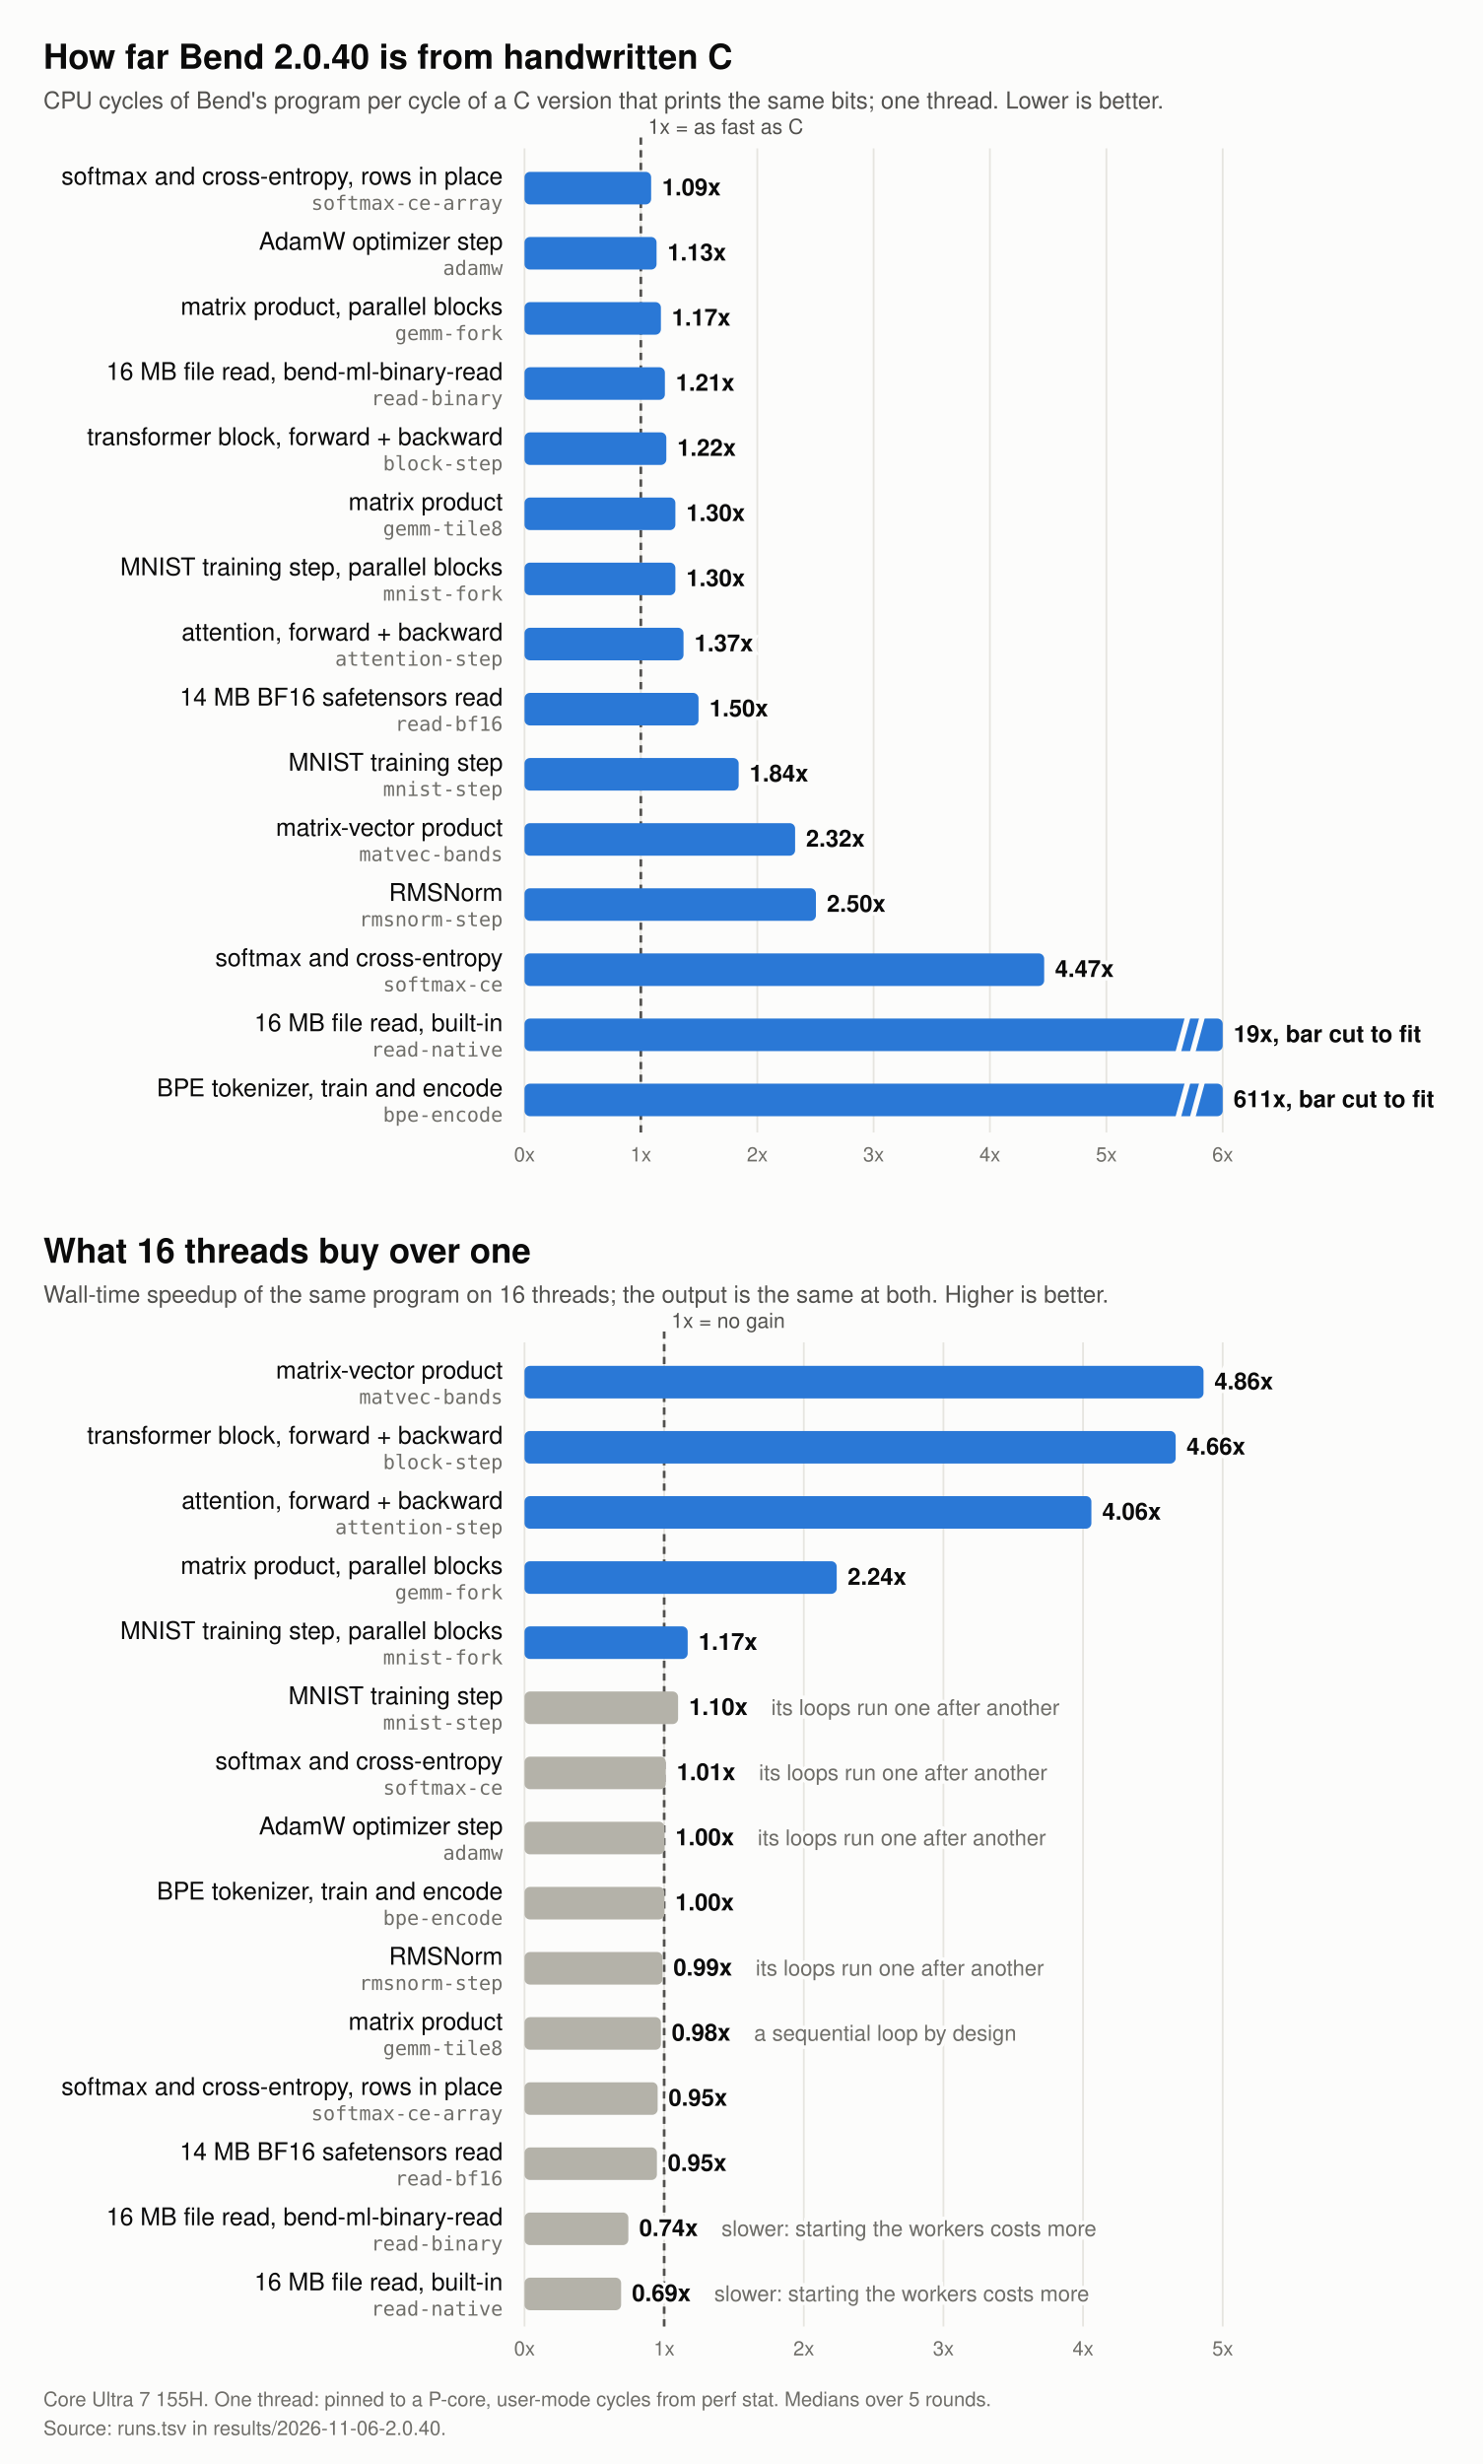
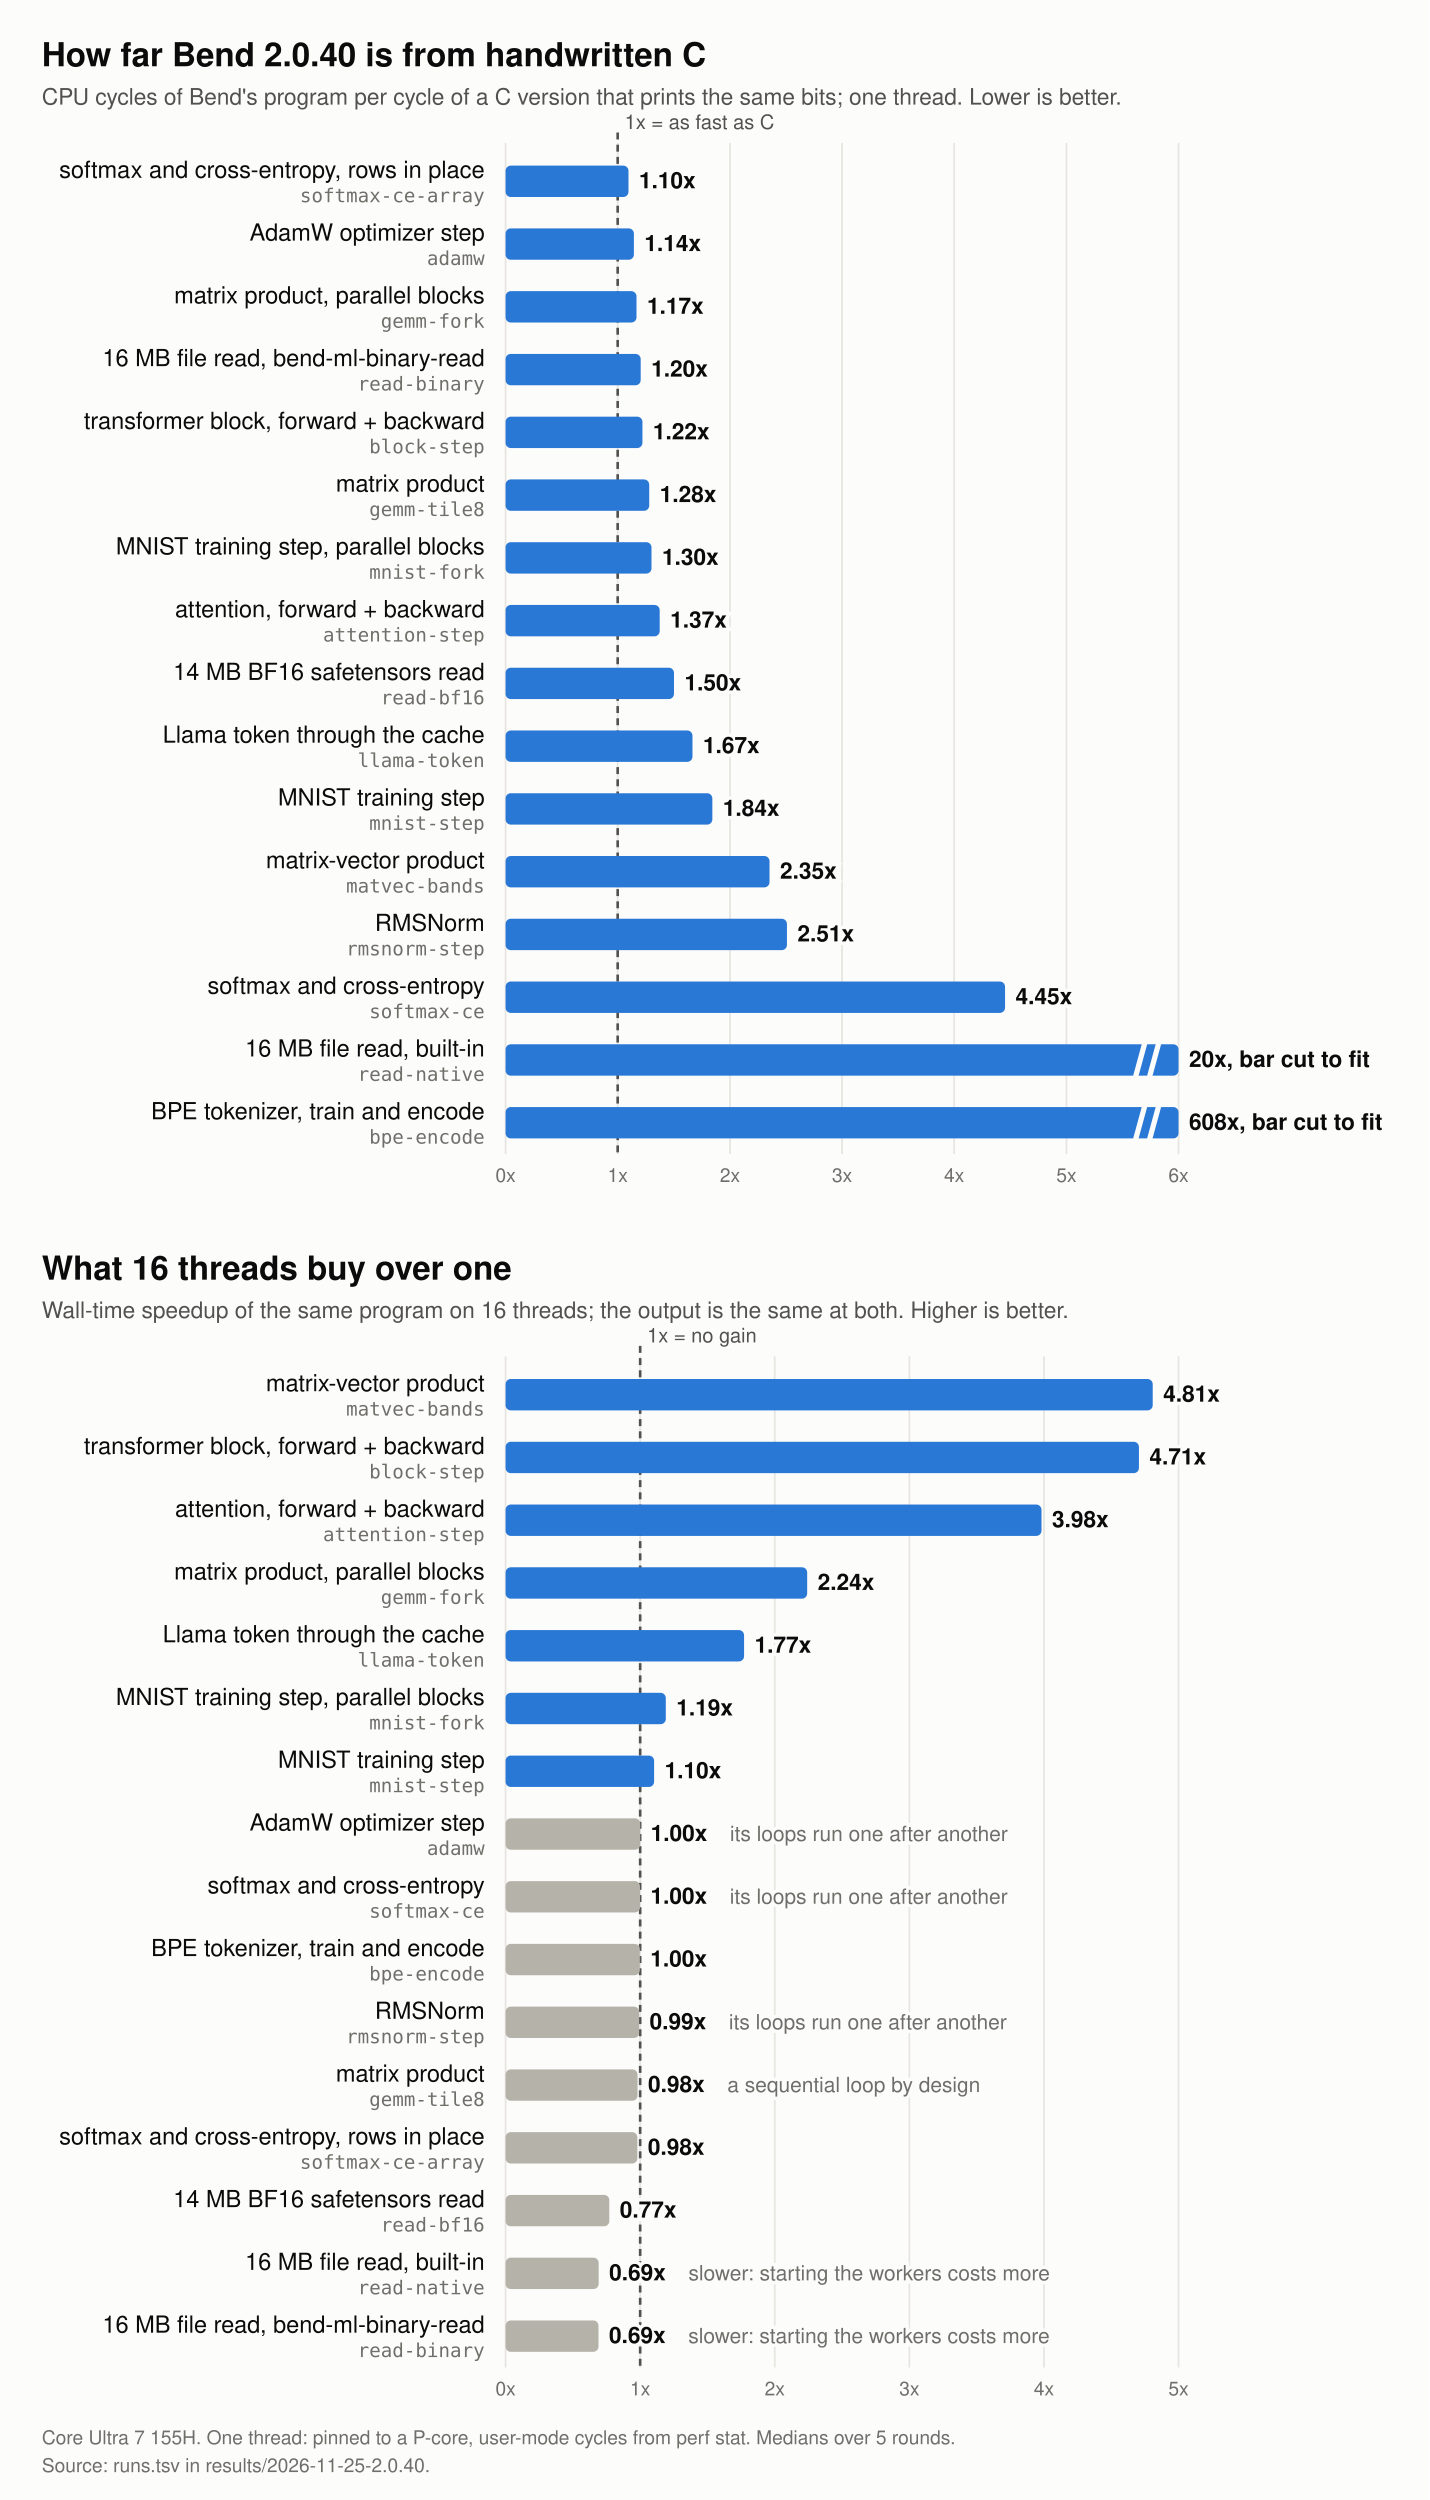
- <svg xmlns="http://www.w3.org/2000/svg" width="820" height="1362" viewBox="0 0 820 1362" role="img" aria-labelledby="t">
+ <svg xmlns="http://www.w3.org/2000/svg" width="820" height="1434" viewBox="0 0 820 1434" role="img" aria-labelledby="t">
  <style>
  svg { font-family: -apple-system, 'Segoe UI', Helvetica, Arial, sans-serif; }
  .bg { fill: #fcfcfb; }
  .title { font-size: 19px; font-weight: 600; fill: #0b0b0b; }
  .sub { font-size: 13px; fill: #52514e; }
  .label { font-size: 13.5px; fill: #0b0b0b; }
  .name { font-size: 11px; fill: #6f6e69; font-family: ui-monospace, 'SFMono-Regular', Menlo, monospace; }
  .value { font-size: 13px; font-weight: 600; fill: #0b0b0b; paint-order: stroke; stroke: #fcfcfb; stroke-width: 4px; }
  .note { font-size: 12px; fill: #6f6e69; paint-order: stroke; stroke: #fcfcfb; stroke-width: 4px; }
  .tick { font-size: 11px; fill: #6f6e69; }
  .reflabel { font-size: 11.5px; fill: #52514e; }
  .foot { font-size: 11px; fill: #6f6e69; }
  .grid { stroke: #e6e5e0; stroke-width: 1; }
  .ref { stroke: #52514e; stroke-width: 1.5; stroke-dasharray: 4 3; }
  .bar { fill: #2a78d6; }
  .flat { fill: #b4b2a9; }
  .cut { stroke: #fcfcfb; stroke-width: 3; }
  @media (prefers-color-scheme: dark) {
    .bg { fill: #1a1a19; }
    .title, .label, .value { fill: #f0efec; }
    .sub, .reflabel { fill: #c3c2b7; }
    .name, .note, .tick, .foot { fill: #9d9c94; }
    .grid { stroke: #33332f; }
    .ref { stroke: #c3c2b7; }
    .bar { fill: #3987e5; }
    .flat { fill: #6f6e69; }
    .cut, .value, .note { stroke: #1a1a19; }
  }
</style>
-   <rect class="bg" width="820" height="1362" />
+   <rect class="bg" width="820" height="1434" />
  <text x="24.0" y="38.0" class="title" text-anchor="start">How far Bend 2.0.40 is from handwritten C</text>
  <text x="24.0" y="60.0" class="sub" text-anchor="start">CPU cycles of Bend's program per cycle of a C version that prints the same bits; one thread. Lower is better.</text>
-   <line x1="290.0" y1="82" x2="290.0" y2="626" class="grid" />
-   <text x="290.0" y="642.0" class="tick" text-anchor="middle">0x</text>
-   <line x1="354.3" y1="82" x2="354.3" y2="626" class="grid" />
-   <text x="354.3" y="642.0" class="tick" text-anchor="middle">1x</text>
-   <line x1="418.7" y1="82" x2="418.7" y2="626" class="grid" />
-   <text x="418.7" y="642.0" class="tick" text-anchor="middle">2x</text>
-   <line x1="483.0" y1="82" x2="483.0" y2="626" class="grid" />
-   <text x="483.0" y="642.0" class="tick" text-anchor="middle">3x</text>
-   <line x1="547.3" y1="82" x2="547.3" y2="626" class="grid" />
-   <text x="547.3" y="642.0" class="tick" text-anchor="middle">4x</text>
-   <line x1="611.7" y1="82" x2="611.7" y2="626" class="grid" />
-   <text x="611.7" y="642.0" class="tick" text-anchor="middle">5x</text>
-   <line x1="676.0" y1="82" x2="676.0" y2="626" class="grid" />
-   <text x="676.0" y="642.0" class="tick" text-anchor="middle">6x</text>
-   <line x1="354.3" y1="76" x2="354.3" y2="626" class="ref" />
+   <line x1="290.0" y1="82" x2="290.0" y2="662" class="grid" />
+   <text x="290.0" y="678.0" class="tick" text-anchor="middle">0x</text>
+   <line x1="354.3" y1="82" x2="354.3" y2="662" class="grid" />
+   <text x="354.3" y="678.0" class="tick" text-anchor="middle">1x</text>
+   <line x1="418.7" y1="82" x2="418.7" y2="662" class="grid" />
+   <text x="418.7" y="678.0" class="tick" text-anchor="middle">2x</text>
+   <line x1="483.0" y1="82" x2="483.0" y2="662" class="grid" />
+   <text x="483.0" y="678.0" class="tick" text-anchor="middle">3x</text>
+   <line x1="547.3" y1="82" x2="547.3" y2="662" class="grid" />
+   <text x="547.3" y="678.0" class="tick" text-anchor="middle">4x</text>
+   <line x1="611.7" y1="82" x2="611.7" y2="662" class="grid" />
+   <text x="611.7" y="678.0" class="tick" text-anchor="middle">5x</text>
+   <line x1="676.0" y1="82" x2="676.0" y2="662" class="grid" />
+   <text x="676.0" y="678.0" class="tick" text-anchor="middle">6x</text>
+   <line x1="354.3" y1="76" x2="354.3" y2="662" class="ref" />
  <text x="358.3" y="74.0" class="reflabel" text-anchor="start">1x = as fast as C</text>
  <text x="278.0" y="102.0" class="label" text-anchor="end">softmax and cross-entropy, rows in place</text>
  <text x="278.0" y="116.0" class="name" text-anchor="end">softmax-ce-array</text>
-   <rect x="290" y="95.0" width="70.0" height="18" rx="3" class="bar" />
-   <text x="366.0" y="108.0" class="value" text-anchor="start">1.09x</text>
+   <rect x="290" y="95.0" width="70.5" height="18" rx="3" class="bar" />
+   <text x="366.5" y="108.0" class="value" text-anchor="start">1.10x</text>
  <text x="278.0" y="138.0" class="label" text-anchor="end">AdamW optimizer step</text>
  <text x="278.0" y="152.0" class="name" text-anchor="end">adamw</text>
-   <rect x="290" y="131.0" width="73.0" height="18" rx="3" class="bar" />
-   <text x="369.0" y="144.0" class="value" text-anchor="start">1.13x</text>
+   <rect x="290" y="131.0" width="73.6" height="18" rx="3" class="bar" />
+   <text x="369.6" y="144.0" class="value" text-anchor="start">1.14x</text>
  <text x="278.0" y="174.0" class="label" text-anchor="end">matrix product, parallel blocks</text>
  <text x="278.0" y="188.0" class="name" text-anchor="end">gemm-fork</text>
-   <rect x="290" y="167.0" width="75.4" height="18" rx="3" class="bar" />
-   <text x="371.4" y="180.0" class="value" text-anchor="start">1.17x</text>
+   <rect x="290" y="167.0" width="75.1" height="18" rx="3" class="bar" />
+   <text x="371.1" y="180.0" class="value" text-anchor="start">1.17x</text>
  <text x="278.0" y="210.0" class="label" text-anchor="end">16 MB file read, bend-ml-binary-read</text>
  <text x="278.0" y="224.0" class="name" text-anchor="end">read-binary</text>
-   <rect x="290" y="203.0" width="77.6" height="18" rx="3" class="bar" />
-   <text x="373.6" y="216.0" class="value" text-anchor="start">1.21x</text>
+   <rect x="290" y="203.0" width="77.5" height="18" rx="3" class="bar" />
+   <text x="373.5" y="216.0" class="value" text-anchor="start">1.20x</text>
  <text x="278.0" y="246.0" class="label" text-anchor="end">transformer block, forward + backward</text>
  <text x="278.0" y="260.0" class="name" text-anchor="end">block-step</text>
-   <rect x="290" y="239.0" width="78.4" height="18" rx="3" class="bar" />
-   <text x="374.4" y="252.0" class="value" text-anchor="start">1.22x</text>
+   <rect x="290" y="239.0" width="78.5" height="18" rx="3" class="bar" />
+   <text x="374.5" y="252.0" class="value" text-anchor="start">1.22x</text>
  <text x="278.0" y="282.0" class="label" text-anchor="end">matrix product</text>
  <text x="278.0" y="296.0" class="name" text-anchor="end">gemm-tile8</text>
-   <rect x="290" y="275.0" width="83.4" height="18" rx="3" class="bar" />
-   <text x="379.4" y="288.0" class="value" text-anchor="start">1.30x</text>
+   <rect x="290" y="275.0" width="82.4" height="18" rx="3" class="bar" />
+   <text x="378.4" y="288.0" class="value" text-anchor="start">1.28x</text>
  <text x="278.0" y="318.0" class="label" text-anchor="end">MNIST training step, parallel blocks</text>
  <text x="278.0" y="332.0" class="name" text-anchor="end">mnist-fork</text>
-   <rect x="290" y="311.0" width="83.4" height="18" rx="3" class="bar" />
-   <text x="379.4" y="324.0" class="value" text-anchor="start">1.30x</text>
+   <rect x="290" y="311.0" width="83.7" height="18" rx="3" class="bar" />
+   <text x="379.7" y="324.0" class="value" text-anchor="start">1.30x</text>
  <text x="278.0" y="354.0" class="label" text-anchor="end">attention, forward + backward</text>
  <text x="278.0" y="368.0" class="name" text-anchor="end">attention-step</text>
-   <rect x="290" y="347.0" width="87.9" height="18" rx="3" class="bar" />
-   <text x="383.9" y="360.0" class="value" text-anchor="start">1.37x</text>
+   <rect x="290" y="347.0" width="88.4" height="18" rx="3" class="bar" />
+   <text x="384.4" y="360.0" class="value" text-anchor="start">1.37x</text>
  <text x="278.0" y="390.0" class="label" text-anchor="end">14 MB BF16 safetensors read</text>
  <text x="278.0" y="404.0" class="name" text-anchor="end">read-bf16</text>
-   <rect x="290" y="383.0" width="96.2" height="18" rx="3" class="bar" />
-   <text x="392.2" y="396.0" class="value" text-anchor="start">1.50x</text>
-   <text x="278.0" y="426.0" class="label" text-anchor="end">MNIST training step</text>
-   <text x="278.0" y="440.0" class="name" text-anchor="end">mnist-step</text>
-   <rect x="290" y="419.0" width="118.4" height="18" rx="3" class="bar" />
-   <text x="414.4" y="432.0" class="value" text-anchor="start">1.84x</text>
-   <text x="278.0" y="462.0" class="label" text-anchor="end">matrix-vector product</text>
-   <text x="278.0" y="476.0" class="name" text-anchor="end">matvec-bands</text>
-   <rect x="290" y="455.0" width="149.6" height="18" rx="3" class="bar" />
-   <text x="445.6" y="468.0" class="value" text-anchor="start">2.32x</text>
-   <text x="278.0" y="498.0" class="label" text-anchor="end">RMSNorm</text>
-   <text x="278.0" y="512.0" class="name" text-anchor="end">rmsnorm-step</text>
-   <rect x="290" y="491.0" width="161.1" height="18" rx="3" class="bar" />
-   <text x="457.1" y="504.0" class="value" text-anchor="start">2.50x</text>
-   <text x="278.0" y="534.0" class="label" text-anchor="end">softmax and cross-entropy</text>
-   <text x="278.0" y="548.0" class="name" text-anchor="end">softmax-ce</text>
-   <rect x="290" y="527.0" width="287.3" height="18" rx="3" class="bar" />
-   <text x="583.3" y="540.0" class="value" text-anchor="start">4.47x</text>
-   <text x="278.0" y="570.0" class="label" text-anchor="end">16 MB file read, built-in</text>
-   <text x="278.0" y="584.0" class="name" text-anchor="end">read-native</text>
-   <rect x="290" y="563.0" width="386.0" height="18" rx="3" class="bar" />
-   <line x1="651.0" y1="583.0" x2="657.0" y2="561.0" class="cut" />
-   <line x1="659.0" y1="583.0" x2="665.0" y2="561.0" class="cut" />
-   <text x="682.0" y="576.0" class="value" text-anchor="start">19x, bar cut to fit</text>
-   <text x="278.0" y="606.0" class="label" text-anchor="end">BPE tokenizer, train and encode</text>
-   <text x="278.0" y="620.0" class="name" text-anchor="end">bpe-encode</text>
+   <rect x="290" y="383.0" width="96.6" height="18" rx="3" class="bar" />
+   <text x="392.6" y="396.0" class="value" text-anchor="start">1.50x</text>
+   <text x="278.0" y="426.0" class="label" text-anchor="end">Llama token through the cache</text>
+   <text x="278.0" y="440.0" class="name" text-anchor="end">llama-token</text>
+   <rect x="290" y="419.0" width="107.2" height="18" rx="3" class="bar" />
+   <text x="403.2" y="432.0" class="value" text-anchor="start">1.67x</text>
+   <text x="278.0" y="462.0" class="label" text-anchor="end">MNIST training step</text>
+   <text x="278.0" y="476.0" class="name" text-anchor="end">mnist-step</text>
+   <rect x="290" y="455.0" width="118.6" height="18" rx="3" class="bar" />
+   <text x="414.6" y="468.0" class="value" text-anchor="start">1.84x</text>
+   <text x="278.0" y="498.0" class="label" text-anchor="end">matrix-vector product</text>
+   <text x="278.0" y="512.0" class="name" text-anchor="end">matvec-bands</text>
+   <rect x="290" y="491.0" width="151.4" height="18" rx="3" class="bar" />
+   <text x="447.4" y="504.0" class="value" text-anchor="start">2.35x</text>
+   <text x="278.0" y="534.0" class="label" text-anchor="end">RMSNorm</text>
+   <text x="278.0" y="548.0" class="name" text-anchor="end">rmsnorm-step</text>
+   <rect x="290" y="527.0" width="161.4" height="18" rx="3" class="bar" />
+   <text x="457.4" y="540.0" class="value" text-anchor="start">2.51x</text>
+   <text x="278.0" y="570.0" class="label" text-anchor="end">softmax and cross-entropy</text>
+   <text x="278.0" y="584.0" class="name" text-anchor="end">softmax-ce</text>
+   <rect x="290" y="563.0" width="286.5" height="18" rx="3" class="bar" />
+   <text x="582.5" y="576.0" class="value" text-anchor="start">4.45x</text>
+   <text x="278.0" y="606.0" class="label" text-anchor="end">16 MB file read, built-in</text>
+   <text x="278.0" y="620.0" class="name" text-anchor="end">read-native</text>
  <rect x="290" y="599.0" width="386.0" height="18" rx="3" class="bar" />
  <line x1="651.0" y1="619.0" x2="657.0" y2="597.0" class="cut" />
  <line x1="659.0" y1="619.0" x2="665.0" y2="597.0" class="cut" />
-   <text x="682.0" y="612.0" class="value" text-anchor="start">611x, bar cut to fit</text>
-   <text x="24.0" y="698.0" class="title" text-anchor="start">What 16 threads buy over one</text>
-   <text x="24.0" y="720.0" class="sub" text-anchor="start">Wall-time speedup of the same program on 16 threads; the output is the same at both. Higher is better.</text>
-   <line x1="290.0" y1="742" x2="290.0" y2="1286" class="grid" />
-   <text x="290.0" y="1302.0" class="tick" text-anchor="middle">0x</text>
-   <line x1="367.2" y1="742" x2="367.2" y2="1286" class="grid" />
-   <text x="367.2" y="1302.0" class="tick" text-anchor="middle">1x</text>
-   <line x1="444.4" y1="742" x2="444.4" y2="1286" class="grid" />
-   <text x="444.4" y="1302.0" class="tick" text-anchor="middle">2x</text>
-   <line x1="521.6" y1="742" x2="521.6" y2="1286" class="grid" />
-   <text x="521.6" y="1302.0" class="tick" text-anchor="middle">3x</text>
-   <line x1="598.8" y1="742" x2="598.8" y2="1286" class="grid" />
-   <text x="598.8" y="1302.0" class="tick" text-anchor="middle">4x</text>
-   <line x1="676.0" y1="742" x2="676.0" y2="1286" class="grid" />
-   <text x="676.0" y="1302.0" class="tick" text-anchor="middle">5x</text>
-   <line x1="367.2" y1="736" x2="367.2" y2="1286" class="ref" />
-   <text x="371.2" y="734.0" class="reflabel" text-anchor="start">1x = no gain</text>
-   <text x="278.0" y="762.0" class="label" text-anchor="end">matrix-vector product</text>
-   <text x="278.0" y="776.0" class="name" text-anchor="end">matvec-bands</text>
-   <rect x="290" y="755.0" width="375.4" height="18" rx="3" class="bar" />
-   <text x="671.4" y="768.0" class="value" text-anchor="start">4.86x</text>
-   <text x="278.0" y="798.0" class="label" text-anchor="end">transformer block, forward + backward</text>
-   <text x="278.0" y="812.0" class="name" text-anchor="end">block-step</text>
-   <rect x="290" y="791.0" width="360.0" height="18" rx="3" class="bar" />
-   <text x="656.0" y="804.0" class="value" text-anchor="start">4.66x</text>
-   <text x="278.0" y="834.0" class="label" text-anchor="end">attention, forward + backward</text>
-   <text x="278.0" y="848.0" class="name" text-anchor="end">attention-step</text>
-   <rect x="290" y="827.0" width="313.4" height="18" rx="3" class="bar" />
-   <text x="609.4" y="840.0" class="value" text-anchor="start">4.06x</text>
-   <text x="278.0" y="870.0" class="label" text-anchor="end">matrix product, parallel blocks</text>
-   <text x="278.0" y="884.0" class="name" text-anchor="end">gemm-fork</text>
-   <rect x="290" y="863.0" width="172.6" height="18" rx="3" class="bar" />
-   <text x="468.6" y="876.0" class="value" text-anchor="start">2.24x</text>
-   <text x="278.0" y="906.0" class="label" text-anchor="end">MNIST training step, parallel blocks</text>
-   <text x="278.0" y="920.0" class="name" text-anchor="end">mnist-fork</text>
-   <rect x="290" y="899.0" width="90.2" height="18" rx="3" class="bar" />
-   <text x="386.2" y="912.0" class="value" text-anchor="start">1.17x</text>
-   <text x="278.0" y="942.0" class="label" text-anchor="end">MNIST training step</text>
-   <text x="278.0" y="956.0" class="name" text-anchor="end">mnist-step</text>
-   <rect x="290" y="935.0" width="84.9" height="18" rx="3" class="flat" />
-   <text x="380.9" y="948.0" class="value" text-anchor="start">1.10x</text>
-   <text x="426.4" y="948.0" class="note" text-anchor="start">its loops run one after another</text>
-   <text x="278.0" y="978.0" class="label" text-anchor="end">softmax and cross-entropy</text>
-   <text x="278.0" y="992.0" class="name" text-anchor="end">softmax-ce</text>
-   <rect x="290" y="971.0" width="78.1" height="18" rx="3" class="flat" />
-   <text x="374.1" y="984.0" class="value" text-anchor="start">1.01x</text>
-   <text x="419.6" y="984.0" class="note" text-anchor="start">its loops run one after another</text>
-   <text x="278.0" y="1014.0" class="label" text-anchor="end">AdamW optimizer step</text>
-   <text x="278.0" y="1028.0" class="name" text-anchor="end">adamw</text>
-   <rect x="290" y="1007.0" width="77.4" height="18" rx="3" class="flat" />
-   <text x="373.4" y="1020.0" class="value" text-anchor="start">1.00x</text>
-   <text x="418.9" y="1020.0" class="note" text-anchor="start">its loops run one after another</text>
-   <text x="278.0" y="1050.0" class="label" text-anchor="end">BPE tokenizer, train and encode</text>
-   <text x="278.0" y="1064.0" class="name" text-anchor="end">bpe-encode</text>
-   <rect x="290" y="1043.0" width="77.3" height="18" rx="3" class="flat" />
-   <text x="373.3" y="1056.0" class="value" text-anchor="start">1.00x</text>
-   <text x="278.0" y="1086.0" class="label" text-anchor="end">RMSNorm</text>
-   <text x="278.0" y="1100.0" class="name" text-anchor="end">rmsnorm-step</text>
-   <rect x="290" y="1079.0" width="76.3" height="18" rx="3" class="flat" />
-   <text x="372.3" y="1092.0" class="value" text-anchor="start">0.99x</text>
-   <text x="417.8" y="1092.0" class="note" text-anchor="start">its loops run one after another</text>
-   <text x="278.0" y="1122.0" class="label" text-anchor="end">matrix product</text>
-   <text x="278.0" y="1136.0" class="name" text-anchor="end">gemm-tile8</text>
-   <rect x="290" y="1115.0" width="75.4" height="18" rx="3" class="flat" />
-   <text x="371.4" y="1128.0" class="value" text-anchor="start">0.98x</text>
-   <text x="416.9" y="1128.0" class="note" text-anchor="start">a sequential loop by design</text>
-   <text x="278.0" y="1158.0" class="label" text-anchor="end">softmax and cross-entropy, rows in place</text>
-   <text x="278.0" y="1172.0" class="name" text-anchor="end">softmax-ce-array</text>
-   <rect x="290" y="1151.0" width="73.6" height="18" rx="3" class="flat" />
-   <text x="369.6" y="1164.0" class="value" text-anchor="start">0.95x</text>
-   <text x="278.0" y="1194.0" class="label" text-anchor="end">14 MB BF16 safetensors read</text>
-   <text x="278.0" y="1208.0" class="name" text-anchor="end">read-bf16</text>
-   <rect x="290" y="1187.0" width="73.2" height="18" rx="3" class="flat" />
-   <text x="369.2" y="1200.0" class="value" text-anchor="start">0.95x</text>
-   <text x="278.0" y="1230.0" class="label" text-anchor="end">16 MB file read, bend-ml-binary-read</text>
-   <text x="278.0" y="1244.0" class="name" text-anchor="end">read-binary</text>
-   <rect x="290" y="1223.0" width="57.4" height="18" rx="3" class="flat" />
-   <text x="353.4" y="1236.0" class="value" text-anchor="start">0.74x</text>
-   <text x="398.9" y="1236.0" class="note" text-anchor="start">slower: starting the workers costs more</text>
-   <text x="278.0" y="1266.0" class="label" text-anchor="end">16 MB file read, built-in</text>
-   <text x="278.0" y="1280.0" class="name" text-anchor="end">read-native</text>
-   <rect x="290" y="1259.0" width="53.4" height="18" rx="3" class="flat" />
-   <text x="349.4" y="1272.0" class="value" text-anchor="start">0.69x</text>
-   <text x="394.9" y="1272.0" class="note" text-anchor="start">slower: starting the workers costs more</text>
-   <text x="24.0" y="1330.0" class="foot" text-anchor="start">Core Ultra 7 155H. One thread: pinned to a P-core, user-mode cycles from perf stat. Medians over 5 rounds.</text>
-   <text x="24.0" y="1346.0" class="foot" text-anchor="start">Source: runs.tsv in results/2026-11-06-2.0.40.</text>
+   <text x="682.0" y="612.0" class="value" text-anchor="start">20x, bar cut to fit</text>
+   <text x="278.0" y="642.0" class="label" text-anchor="end">BPE tokenizer, train and encode</text>
+   <text x="278.0" y="656.0" class="name" text-anchor="end">bpe-encode</text>
+   <rect x="290" y="635.0" width="386.0" height="18" rx="3" class="bar" />
+   <line x1="651.0" y1="655.0" x2="657.0" y2="633.0" class="cut" />
+   <line x1="659.0" y1="655.0" x2="665.0" y2="633.0" class="cut" />
+   <text x="682.0" y="648.0" class="value" text-anchor="start">608x, bar cut to fit</text>
+   <text x="24.0" y="734.0" class="title" text-anchor="start">What 16 threads buy over one</text>
+   <text x="24.0" y="756.0" class="sub" text-anchor="start">Wall-time speedup of the same program on 16 threads; the output is the same at both. Higher is better.</text>
+   <line x1="290.0" y1="778" x2="290.0" y2="1358" class="grid" />
+   <text x="290.0" y="1374.0" class="tick" text-anchor="middle">0x</text>
+   <line x1="367.2" y1="778" x2="367.2" y2="1358" class="grid" />
+   <text x="367.2" y="1374.0" class="tick" text-anchor="middle">1x</text>
+   <line x1="444.4" y1="778" x2="444.4" y2="1358" class="grid" />
+   <text x="444.4" y="1374.0" class="tick" text-anchor="middle">2x</text>
+   <line x1="521.6" y1="778" x2="521.6" y2="1358" class="grid" />
+   <text x="521.6" y="1374.0" class="tick" text-anchor="middle">3x</text>
+   <line x1="598.8" y1="778" x2="598.8" y2="1358" class="grid" />
+   <text x="598.8" y="1374.0" class="tick" text-anchor="middle">4x</text>
+   <line x1="676.0" y1="778" x2="676.0" y2="1358" class="grid" />
+   <text x="676.0" y="1374.0" class="tick" text-anchor="middle">5x</text>
+   <line x1="367.2" y1="772" x2="367.2" y2="1358" class="ref" />
+   <text x="371.2" y="770.0" class="reflabel" text-anchor="start">1x = no gain</text>
+   <text x="278.0" y="798.0" class="label" text-anchor="end">matrix-vector product</text>
+   <text x="278.0" y="812.0" class="name" text-anchor="end">matvec-bands</text>
+   <rect x="290" y="791.0" width="371.2" height="18" rx="3" class="bar" />
+   <text x="667.2" y="804.0" class="value" text-anchor="start">4.81x</text>
+   <text x="278.0" y="834.0" class="label" text-anchor="end">transformer block, forward + backward</text>
+   <text x="278.0" y="848.0" class="name" text-anchor="end">block-step</text>
+   <rect x="290" y="827.0" width="363.3" height="18" rx="3" class="bar" />
+   <text x="659.3" y="840.0" class="value" text-anchor="start">4.71x</text>
+   <text x="278.0" y="870.0" class="label" text-anchor="end">attention, forward + backward</text>
+   <text x="278.0" y="884.0" class="name" text-anchor="end">attention-step</text>
+   <rect x="290" y="863.0" width="307.4" height="18" rx="3" class="bar" />
+   <text x="603.4" y="876.0" class="value" text-anchor="start">3.98x</text>
+   <text x="278.0" y="906.0" class="label" text-anchor="end">matrix product, parallel blocks</text>
+   <text x="278.0" y="920.0" class="name" text-anchor="end">gemm-fork</text>
+   <rect x="290" y="899.0" width="173.0" height="18" rx="3" class="bar" />
+   <text x="469.0" y="912.0" class="value" text-anchor="start">2.24x</text>
+   <text x="278.0" y="942.0" class="label" text-anchor="end">Llama token through the cache</text>
+   <text x="278.0" y="956.0" class="name" text-anchor="end">llama-token</text>
+   <rect x="290" y="935.0" width="136.8" height="18" rx="3" class="bar" />
+   <text x="432.8" y="948.0" class="value" text-anchor="start">1.77x</text>
+   <text x="278.0" y="978.0" class="label" text-anchor="end">MNIST training step, parallel blocks</text>
+   <text x="278.0" y="992.0" class="name" text-anchor="end">mnist-fork</text>
+   <rect x="290" y="971.0" width="91.9" height="18" rx="3" class="bar" />
+   <text x="387.9" y="984.0" class="value" text-anchor="start">1.19x</text>
+   <text x="278.0" y="1014.0" class="label" text-anchor="end">MNIST training step</text>
+   <text x="278.0" y="1028.0" class="name" text-anchor="end">mnist-step</text>
+   <rect x="290" y="1007.0" width="85.2" height="18" rx="3" class="bar" />
+   <text x="381.2" y="1020.0" class="value" text-anchor="start">1.10x</text>
+   <text x="278.0" y="1050.0" class="label" text-anchor="end">AdamW optimizer step</text>
+   <text x="278.0" y="1064.0" class="name" text-anchor="end">adamw</text>
+   <rect x="290" y="1043.0" width="77.2" height="18" rx="3" class="flat" />
+   <text x="373.2" y="1056.0" class="value" text-anchor="start">1.00x</text>
+   <text x="418.7" y="1056.0" class="note" text-anchor="start">its loops run one after another</text>
+   <text x="278.0" y="1086.0" class="label" text-anchor="end">softmax and cross-entropy</text>
+   <text x="278.0" y="1100.0" class="name" text-anchor="end">softmax-ce</text>
+   <rect x="290" y="1079.0" width="77.1" height="18" rx="3" class="flat" />
+   <text x="373.1" y="1092.0" class="value" text-anchor="start">1.00x</text>
+   <text x="418.6" y="1092.0" class="note" text-anchor="start">its loops run one after another</text>
+   <text x="278.0" y="1122.0" class="label" text-anchor="end">BPE tokenizer, train and encode</text>
+   <text x="278.0" y="1136.0" class="name" text-anchor="end">bpe-encode</text>
+   <rect x="290" y="1115.0" width="77.0" height="18" rx="3" class="flat" />
+   <text x="373.0" y="1128.0" class="value" text-anchor="start">1.00x</text>
+   <text x="278.0" y="1158.0" class="label" text-anchor="end">RMSNorm</text>
+   <text x="278.0" y="1172.0" class="name" text-anchor="end">rmsnorm-step</text>
+   <rect x="290" y="1151.0" width="76.6" height="18" rx="3" class="flat" />
+   <text x="372.6" y="1164.0" class="value" text-anchor="start">0.99x</text>
+   <text x="418.1" y="1164.0" class="note" text-anchor="start">its loops run one after another</text>
+   <text x="278.0" y="1194.0" class="label" text-anchor="end">matrix product</text>
+   <text x="278.0" y="1208.0" class="name" text-anchor="end">gemm-tile8</text>
+   <rect x="290" y="1187.0" width="75.7" height="18" rx="3" class="flat" />
+   <text x="371.7" y="1200.0" class="value" text-anchor="start">0.98x</text>
+   <text x="417.2" y="1200.0" class="note" text-anchor="start">a sequential loop by design</text>
+   <text x="278.0" y="1230.0" class="label" text-anchor="end">softmax and cross-entropy, rows in place</text>
+   <text x="278.0" y="1244.0" class="name" text-anchor="end">softmax-ce-array</text>
+   <rect x="290" y="1223.0" width="75.6" height="18" rx="3" class="flat" />
+   <text x="371.6" y="1236.0" class="value" text-anchor="start">0.98x</text>
+   <text x="278.0" y="1266.0" class="label" text-anchor="end">14 MB BF16 safetensors read</text>
+   <text x="278.0" y="1280.0" class="name" text-anchor="end">read-bf16</text>
+   <rect x="290" y="1259.0" width="59.5" height="18" rx="3" class="flat" />
+   <text x="355.5" y="1272.0" class="value" text-anchor="start">0.77x</text>
+   <text x="278.0" y="1302.0" class="label" text-anchor="end">16 MB file read, built-in</text>
+   <text x="278.0" y="1316.0" class="name" text-anchor="end">read-native</text>
+   <rect x="290" y="1295.0" width="53.4" height="18" rx="3" class="flat" />
+   <text x="349.4" y="1308.0" class="value" text-anchor="start">0.69x</text>
+   <text x="394.9" y="1308.0" class="note" text-anchor="start">slower: starting the workers costs more</text>
+   <text x="278.0" y="1338.0" class="label" text-anchor="end">16 MB file read, bend-ml-binary-read</text>
+   <text x="278.0" y="1352.0" class="name" text-anchor="end">read-binary</text>
+   <rect x="290" y="1331.0" width="53.3" height="18" rx="3" class="flat" />
+   <text x="349.3" y="1344.0" class="value" text-anchor="start">0.69x</text>
+   <text x="394.8" y="1344.0" class="note" text-anchor="start">slower: starting the workers costs more</text>
+   <text x="24.0" y="1402.0" class="foot" text-anchor="start">Core Ultra 7 155H. One thread: pinned to a P-core, user-mode cycles from perf stat. Medians over 5 rounds.</text>
+   <text x="24.0" y="1418.0" class="foot" text-anchor="start">Source: runs.tsv in results/2026-11-25-2.0.40.</text>
</svg>
